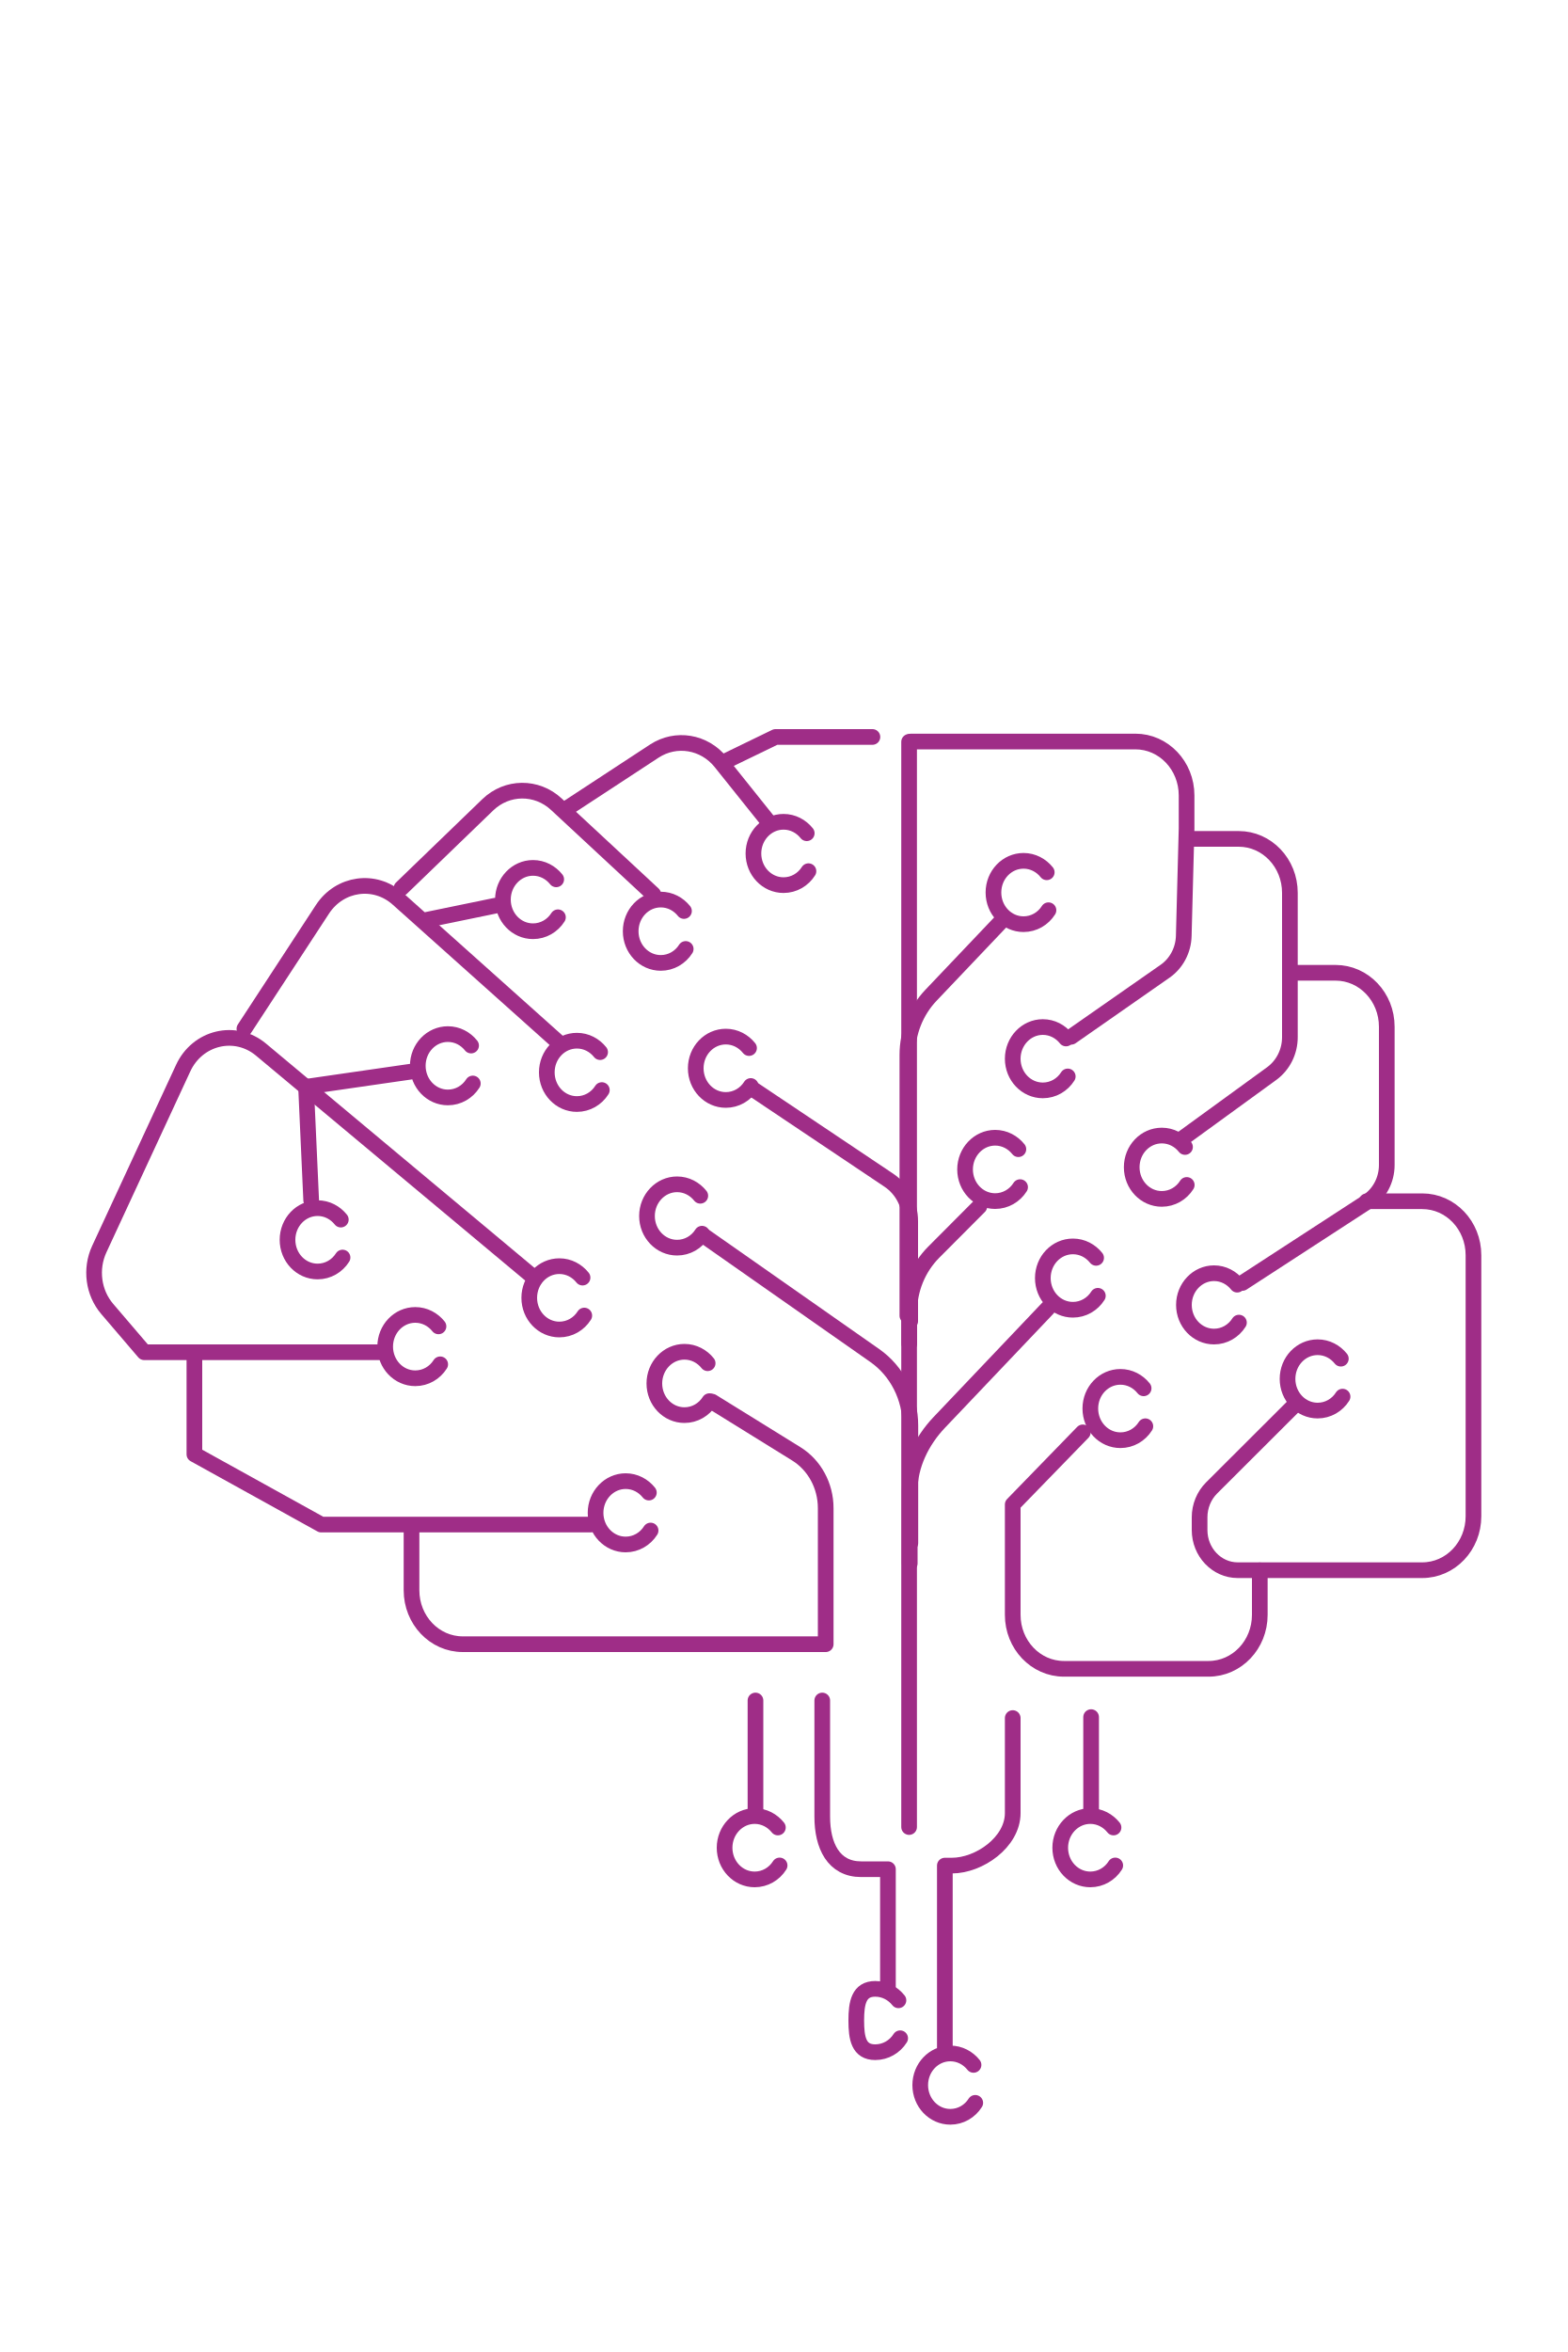
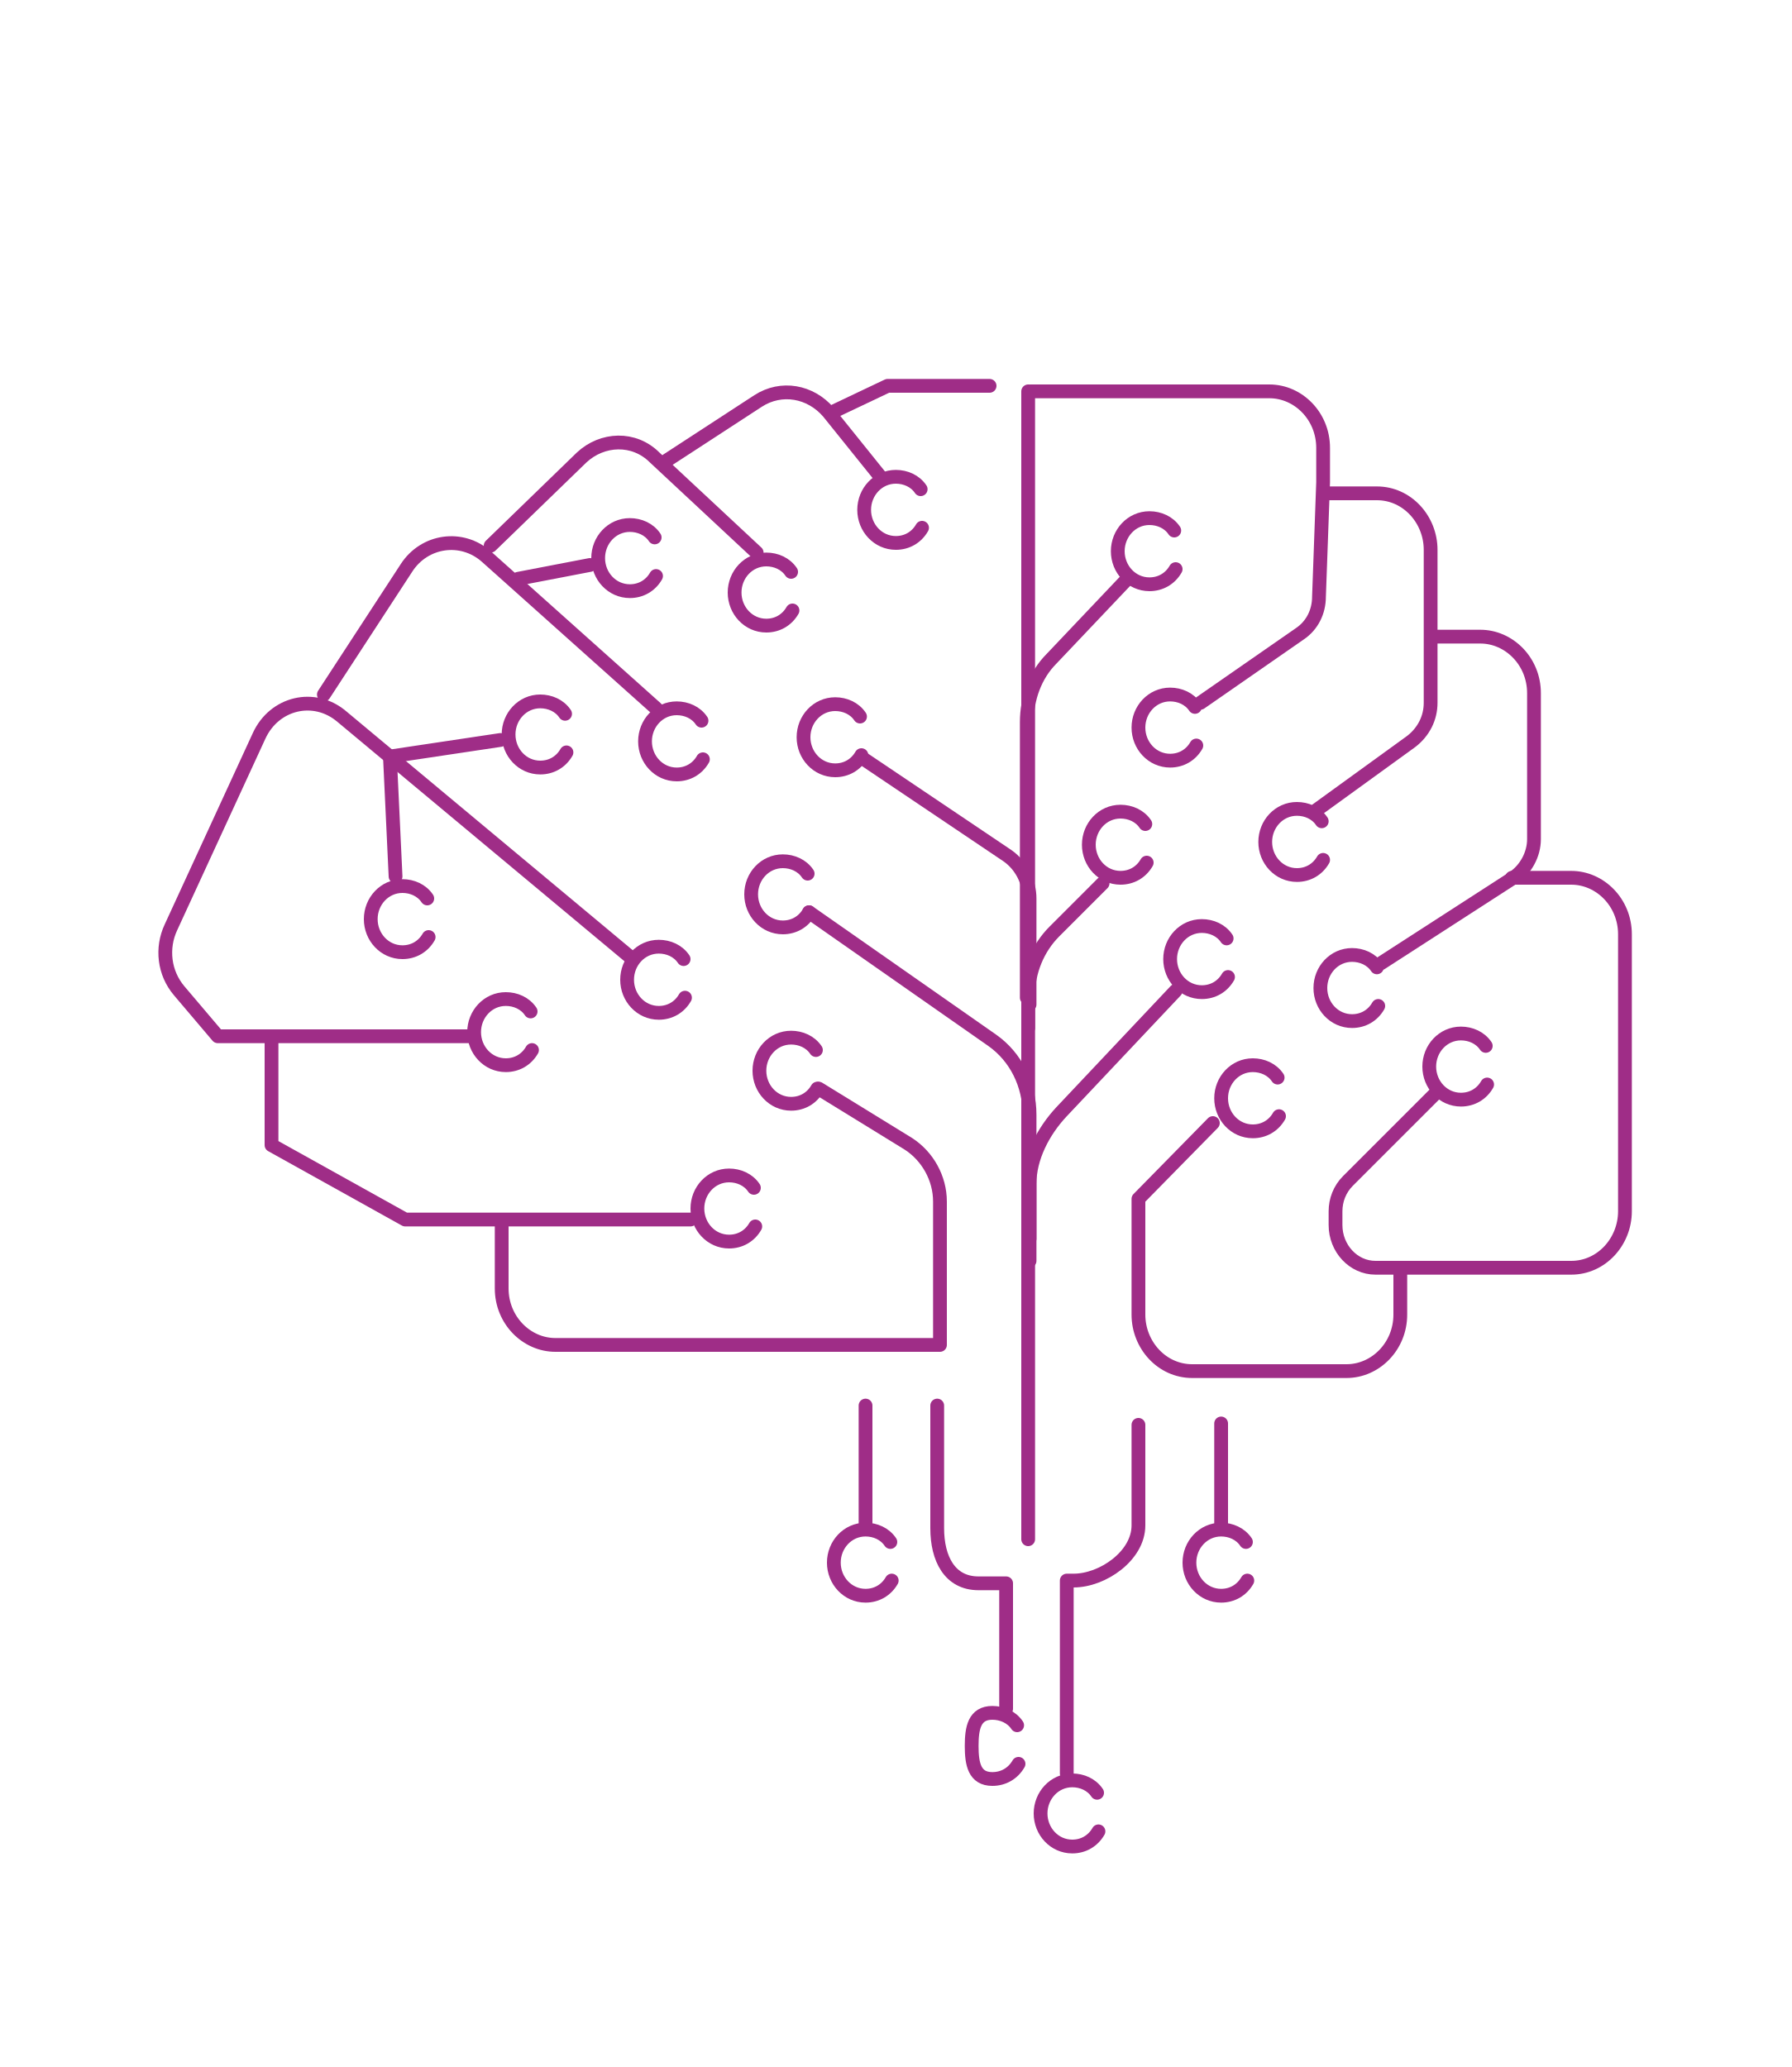
- <svg xmlns="http://www.w3.org/2000/svg" version="1.1" id="Camada_1" x="0px" y="0px" viewBox="0 0 100 150" style="enable-background:new 0 0 100 150;" xml:space="preserve">
+ <svg xmlns="http://www.w3.org/2000/svg" version="1.1" id="Camada_1" x="0px" y="0px" viewBox="0 0 130 150" style="enable-background:new 0 0 130 150;" xml:space="preserve">
  <style type="text/css">
	.st0{fill:none;stroke:#9F2D87;stroke-linecap:round;stroke-linejoin:round;stroke-miterlimit:10;}
- 	.st1{fill:none;stroke:#5E5E6D;stroke-linecap:round;stroke-linejoin:round;stroke-miterlimit:10;}
</style>
  <g>
-     <line class="st0" x1="57.99" y1="116.52" x2="57.99" y2="47.31" />
-     <path class="st0" d="M80.36,100.15v2.84c0,1.9-1.46,3.44-3.27,3.44h-9.22c-1.81,0-3.27-1.54-3.27-3.44v-7.04l4.47-4.6" />
-     <path class="st0" d="M82.57,89.62l-5.29,5.28c-0.48,0.48-0.76,1.16-0.76,1.86v0.82c0,1.41,1.09,2.56,2.43,2.56h11.77   c1.81,0,3.27-1.54,3.27-3.44V80.05c0-1.9-1.46-3.44-3.27-3.44h-3.54" />
-     <path class="st0" d="M76.1,53.5h2.91c1.81,0,3.27,1.54,3.27,3.44v9.21c0,0.92-0.43,1.78-1.15,2.31l-5.75,4.18" />
-     <path class="st0" d="M79.25,81.82l7.97-5.18c0.77-0.5,1.24-1.39,1.24-2.34v-8.82c0-1.9-1.46-3.44-3.27-3.44h-2.69" />
-     <path class="st0" d="M68.33,66.12l5.99-4.18c0.72-0.5,1.17-1.35,1.19-2.26l0.18-6.84v-2.11c0-1.9-1.46-3.44-3.27-3.44H58.12" />
-     <path class="st0" d="M34.13,81.54l-17.48-14.6c-1.64-1.37-4.06-0.79-4.97,1.19L6.33,79.67c-0.58,1.26-0.38,2.77,0.51,3.81   l2.36,2.76h15.34" />
-     <polyline class="st0" points="12.4,86.25 12.4,92.75 20.49,97.23 37.67,97.23  " />
-     <path class="st0" d="M26.25,97.32v4.1c0,1.9,1.46,3.44,3.27,3.44h23.15v-8.68c0-1.43-0.72-2.75-1.89-3.47l-5.36-3.32" />
-     <path class="st0" d="M15.59,65.61l4.98-7.62c1.1-1.68,3.34-1.99,4.81-0.67l10.21,9.13" />
-     <path class="st0" d="M25.61,56.64l5.5-5.31c1.23-1.19,3.12-1.21,4.38-0.04l6.18,5.74" />
-     <path class="st0" d="M36.26,51.49l5.48-3.59c1.38-0.9,3.18-0.6,4.23,0.7l3.05,3.81" />
-     <path class="st0" d="M44.78,78.73l11.02,7.72c1.42,0.99,2.27,2.67,2.27,4.46v7.5" />
-     <path class="st0" d="M48.06,69.48l8.64,5.79c0.85,0.57,1.36,1.55,1.36,2.61v6.38" />
-     <polyline class="st0" points="46.15,48.61 49.47,47 55.65,47  " />
-     <path class="st0" d="M52.45,108.45v7.41c0,1.85,0.72,3.35,2.48,3.35h1.71v7.57" />
-     <line class="st0" x1="48.19" y1="108.45" x2="48.19" y2="115.62" />
-     <path class="st0" d="M64.6,109.57v6.06c0,1.85-2.13,3.35-3.89,3.35h-0.44v11.61" />
-     <path class="st0" d="M66.83,83.44l-6.93,7.29c-1.09,1.15-1.87,2.71-1.87,4.33v4.65" />
-     <path class="st0" d="M58,85.69v-2.01c0-1.44,0.56-2.81,1.55-3.81l2.92-2.93" />
-     <path class="st0" d="M63.96,58.66l-4.58,4.82c-0.96,1.01-1.5,2.37-1.5,3.8v16.63" />
-     <path class="st0" d="M73.06,90.96c-0.34,0.54-0.93,0.89-1.59,0.89c-1.06,0-1.92-0.9-1.92-2.02s0.86-2.02,1.92-2.02   c0.6,0,1.13,0.29,1.48,0.73" />
-     <path class="st0" d="M45.25,89.36c-0.34,0.54-0.93,0.89-1.59,0.89c-1.06,0-1.92-0.9-1.92-2.02c0-1.11,0.86-2.02,1.92-2.02   c0.6,0,1.13,0.29,1.48,0.73" />
-     <path class="st0" d="M37.27,83.9c-0.34,0.54-0.93,0.89-1.59,0.89c-1.06,0-1.92-0.9-1.92-2.02s0.86-2.02,1.92-2.02   c0.6,0,1.13,0.29,1.48,0.73" />
-     <path class="st0" d="M21.85,80.2c-0.34,0.54-0.93,0.89-1.59,0.89c-1.06,0-1.92-0.9-1.92-2.02s0.86-2.02,1.92-2.02   c0.6,0,1.13,0.29,1.48,0.73" />
-     <path class="st0" d="M30.16,69.1c-0.34,0.54-0.93,0.89-1.59,0.89c-1.06,0-1.92-0.9-1.92-2.02s0.86-2.02,1.92-2.02   c0.6,0,1.13,0.29,1.48,0.73" />
-     <path class="st0" d="M44.78,78.68c-0.34,0.54-0.93,0.89-1.59,0.89c-1.06,0-1.92-0.9-1.92-2.02c0-1.11,0.86-2.02,1.92-2.02   c0.6,0,1.13,0.29,1.48,0.73" />
-     <path class="st0" d="M47.89,69.26c-0.34,0.54-0.93,0.89-1.59,0.89c-1.06,0-1.92-0.9-1.92-2.02s0.86-2.02,1.92-2.02   c0.6,0,1.13,0.29,1.48,0.73" />
-     <path class="st0" d="M38.39,69.52c-0.34,0.54-0.93,0.89-1.59,0.89c-1.06,0-1.92-0.9-1.92-2.02s0.86-2.02,1.92-2.02   c0.6,0,1.13,0.29,1.48,0.73" />
-     <path class="st0" d="M28.08,87.01c-0.34,0.54-0.93,0.89-1.59,0.89c-1.06,0-1.92-0.9-1.92-2.02s0.86-2.02,1.92-2.02   c0.6,0,1.13,0.29,1.48,0.73" />
-     <path class="st0" d="M41.5,97.61c-0.34,0.54-0.93,0.89-1.59,0.89c-1.06,0-1.92-0.9-1.92-2.02c0-1.11,0.86-2.02,1.92-2.02   c0.6,0,1.13,0.29,1.48,0.73" />
-     <path class="st0" d="M57.42,129.99c-0.34,0.54-0.93,0.89-1.59,0.89c-1.06,0-1.21-0.9-1.21-2.02s0.16-2.02,1.21-2.02   c0.6,0,1.13,0.29,1.48,0.73" />
-     <path class="st0" d="M62.21,134.11c-0.34,0.54-0.93,0.89-1.59,0.89c-1.06,0-1.92-0.9-1.92-2.02s0.86-2.02,1.92-2.02   c0.6,0,1.13,0.29,1.48,0.73" />
-     <path class="st0" d="M49.73,118.97c-0.34,0.54-0.93,0.89-1.59,0.89c-1.06,0-1.92-0.9-1.92-2.02c0-1.11,0.86-2.02,1.92-2.02   c0.6,0,1.13,0.29,1.48,0.73" />
-     <line class="st0" x1="69.6" y1="109.51" x2="69.6" y2="115.62" />
-     <path class="st0" d="M71.14,118.97c-0.34,0.54-0.93,0.89-1.59,0.89c-1.06,0-1.92-0.9-1.92-2.02c0-1.11,0.86-2.02,1.92-2.02   c0.6,0,1.13,0.29,1.48,0.73" />
-     <path class="st0" d="M43.74,60.52c-0.34,0.54-0.93,0.89-1.59,0.89c-1.06,0-1.92-0.9-1.92-2.02s0.86-2.02,1.92-2.02   c0.6,0,1.13,0.29,1.48,0.73" />
-     <path class="st0" d="M51.57,55.56c-0.34,0.54-0.93,0.89-1.59,0.89c-1.06,0-1.92-0.9-1.92-2.02c0-1.11,0.86-2.02,1.92-2.02   c0.6,0,1.13,0.29,1.48,0.73" />
-     <path class="st0" d="M75.7,75.57c-0.34,0.54-0.93,0.89-1.59,0.89c-1.06,0-1.92-0.9-1.92-2.02s0.86-2.02,1.92-2.02   c0.6,0,1.13,0.29,1.48,0.73" />
-     <path class="st0" d="M70.03,82.64c-0.34,0.54-0.93,0.89-1.59,0.89c-1.06,0-1.92-0.9-1.92-2.02s0.86-2.02,1.92-2.02   c0.6,0,1.13,0.29,1.48,0.73" />
-     <path class="st0" d="M66.88,58.05c-0.34,0.54-0.93,0.89-1.59,0.89c-1.06,0-1.92-0.9-1.92-2.02s0.86-2.02,1.92-2.02   c0.6,0,1.13,0.29,1.48,0.73" />
-     <path class="st0" d="M68.11,68.65c-0.34,0.54-0.93,0.89-1.59,0.89c-1.06,0-1.92-0.9-1.92-2.02c0-1.11,0.86-2.02,1.92-2.02   c0.6,0,1.13,0.29,1.48,0.73" />
-     <path class="st0" d="M65.07,75.71c-0.34,0.54-0.93,0.89-1.59,0.89c-1.06,0-1.92-0.9-1.92-2.02c0-1.11,0.86-2.02,1.92-2.02   c0.6,0,1.13,0.29,1.48,0.73" />
-     <path class="st0" d="M79.03,84.35c-0.34,0.54-0.93,0.89-1.59,0.89c-1.06,0-1.92-0.9-1.92-2.02c0-1.11,0.86-2.02,1.92-2.02   c0.6,0,1.13,0.29,1.48,0.73" />
-     <path class="st0" d="M85.64,89.07c-0.34,0.54-0.93,0.89-1.59,0.89c-1.06,0-1.92-0.9-1.92-2.02s0.86-2.02,1.92-2.02   c0.6,0,1.13,0.29,1.48,0.73" />
-     <line class="st0" x1="19.53" y1="69.48" x2="19.85" y2="76.55" />
-     <line class="st0" x1="19.53" y1="69.31" x2="26.17" y2="68.35" />
-     <path class="st0" d="M35.59,58.5c-0.34,0.54-0.93,0.89-1.59,0.89c-1.06,0-1.92-0.9-1.92-2.02c0-1.11,0.86-2.02,1.92-2.02   c0.6,0,1.13,0.29,1.48,0.73" />
-     <line class="st0" x1="27.28" y1="58.65" x2="31.6" y2="57.76" />
+     <line class="st0" x1="74.6" y1="111.7" x2="74.6" y2="28.4" />
+     <path class="st0" d="M101.6,92v3.4c0,2.3-1.8,4.1-3.9,4.1H86.5c-2.2,0-3.9-1.9-3.9-4.1V87l5.4-5.5" />
+     <path class="st0" d="M104.2,79.3l-6.4,6.4c-0.6,0.6-0.9,1.4-0.9,2.2v1c0,1.7,1.3,3.1,2.9,3.1h14.2c2.2,0,3.9-1.9,3.9-4.1V67.8   c0-2.3-1.8-4.1-3.9-4.1h-4.3" />
+     <path class="st0" d="M96.4,35.8h3.5c2.2,0,3.9,1.9,3.9,4.1v11.1c0,1.1-0.5,2.1-1.4,2.8l-6.9,5" />
+     <path class="st0" d="M100.2,69.9l9.6-6.2c0.9-0.6,1.5-1.7,1.5-2.8V50.3c0-2.3-1.8-4.1-3.9-4.1h-3.2" />
+     <path class="st0" d="M87.1,51l7.2-5c0.9-0.6,1.4-1.6,1.4-2.7L96,35v-2.5c0-2.3-1.8-4.1-3.9-4.1H74.8" />
+     <path class="st0" d="M45.9,69.6L24.8,52c-2-1.7-4.9-1-6,1.4l-6.4,13.9c-0.7,1.5-0.5,3.3,0.6,4.6l2.8,3.3h18.5" />
+     <polyline class="st0" points="19.7,75.3 19.7,83.1 29.4,88.5 50.1,88.5  " />
+     <path class="st0" d="M36.4,88.6v4.9c0,2.3,1.8,4.1,3.9,4.1h27.9V87.2c0-1.7-0.9-3.3-2.3-4.2l-6.5-4" />
+     <path class="st0" d="M23.5,50.4l6-9.2c1.3-2,4-2.4,5.8-0.8l12.3,11" />
+     <path class="st0" d="M35.6,39.6l6.6-6.4c1.5-1.4,3.8-1.5,5.3,0l7.4,6.9" />
+     <path class="st0" d="M48.4,33.4l6.6-4.3c1.7-1.1,3.8-0.7,5.1,0.8l3.7,4.6" />
+     <path class="st0" d="M58.7,66.2L72,75.5c1.7,1.2,2.7,3.2,2.7,5.4v9" />
+     <path class="st0" d="M62.7,55.1l10.4,7c1,0.7,1.6,1.9,1.6,3.1v7.7" />
+     <polyline class="st0" points="60.4,29.9 64.4,28 71.8,28  " />
+     <path class="st0" d="M68,102v8.9c0,2.2,0.9,4,3,4H73v9.1" />
+     <line class="st0" x1="62.8" y1="102" x2="62.8" y2="110.7" />
+     <path class="st0" d="M82.6,103.4v7.3c0,2.2-2.6,4-4.7,4h-0.5v14" />
+     <path class="st0" d="M85.3,71.9l-8.3,8.8c-1.3,1.4-2.3,3.3-2.3,5.2v5.6" />
+     <path class="st0" d="M74.6,74.6v-2.4c0-1.7,0.7-3.4,1.9-4.6l3.5-3.5" />
+     <path class="st0" d="M81.8,42l-5.5,5.8c-1.2,1.2-1.8,2.9-1.8,4.6v20" />
+     <path class="st0" d="M92.8,81c-0.4,0.7-1.1,1.1-1.9,1.1c-1.3,0-2.3-1.1-2.3-2.4s1-2.4,2.3-2.4c0.7,0,1.4,0.3,1.8,0.9" />
+     <path class="st0" d="M59.3,79c-0.4,0.7-1.1,1.1-1.9,1.1c-1.3,0-2.3-1.1-2.3-2.4c0-1.3,1-2.4,2.3-2.4c0.7,0,1.4,0.3,1.8,0.9" />
+     <path class="st0" d="M49.7,72.4c-0.4,0.7-1.1,1.1-1.9,1.1c-1.3,0-2.3-1.1-2.3-2.4c0-1.3,1-2.4,2.3-2.4c0.7,0,1.4,0.3,1.8,0.9" />
+     <path class="st0" d="M31.1,68c-0.4,0.7-1.1,1.1-1.9,1.1c-1.3,0-2.3-1.1-2.3-2.4c0-1.3,1-2.4,2.3-2.4c0.7,0,1.4,0.3,1.8,0.9" />
+     <path class="st0" d="M41.1,54.6c-0.4,0.7-1.1,1.1-1.9,1.1c-1.3,0-2.3-1.1-2.3-2.4c0-1.3,1-2.4,2.3-2.4c0.7,0,1.4,0.3,1.8,0.9" />
+     <path class="st0" d="M58.7,66.2c-0.4,0.7-1.1,1.1-1.9,1.1c-1.3,0-2.3-1.1-2.3-2.4c0-1.3,1-2.4,2.3-2.4c0.7,0,1.4,0.3,1.8,0.9" />
+     <path class="st0" d="M62.5,54.8c-0.4,0.7-1.1,1.1-1.9,1.1c-1.3,0-2.3-1.1-2.3-2.4c0-1.3,1-2.4,2.3-2.4c0.7,0,1.4,0.3,1.8,0.9" />
+     <path class="st0" d="M51,55.1c-0.4,0.7-1.1,1.1-1.9,1.1c-1.3,0-2.3-1.1-2.3-2.4s1-2.4,2.3-2.4c0.7,0,1.4,0.3,1.8,0.9" />
+     <path class="st0" d="M38.6,76.2c-0.4,0.7-1.1,1.1-1.9,1.1c-1.3,0-2.3-1.1-2.3-2.4s1-2.4,2.3-2.4c0.7,0,1.4,0.3,1.8,0.9" />
+     <path class="st0" d="M54.8,89c-0.4,0.7-1.1,1.1-1.9,1.1c-1.3,0-2.3-1.1-2.3-2.4c0-1.3,1-2.4,2.3-2.4c0.7,0,1.4,0.3,1.8,0.9" />
+     <path class="st0" d="M73.9,128c-0.4,0.7-1.1,1.1-1.9,1.1c-1.3,0-1.5-1.1-1.5-2.4s0.2-2.4,1.5-2.4c0.7,0,1.4,0.3,1.8,0.9" />
+     <path class="st0" d="M79.7,132.9c-0.4,0.7-1.1,1.1-1.9,1.1c-1.3,0-2.3-1.1-2.3-2.4c0-1.3,1-2.4,2.3-2.4c0.7,0,1.4,0.3,1.8,0.9" />
+     <path class="st0" d="M64.7,114.7c-0.4,0.7-1.1,1.1-1.9,1.1c-1.3,0-2.3-1.1-2.3-2.4c0-1.3,1-2.4,2.3-2.4c0.7,0,1.4,0.3,1.8,0.9" />
+     <line class="st0" x1="88.6" y1="103.3" x2="88.6" y2="110.7" />
+     <path class="st0" d="M90.5,114.7c-0.4,0.7-1.1,1.1-1.9,1.1c-1.3,0-2.3-1.1-2.3-2.4c0-1.3,1-2.4,2.3-2.4c0.7,0,1.4,0.3,1.8,0.9" />
+     <path class="st0" d="M57.5,44.3c-0.4,0.7-1.1,1.1-1.9,1.1c-1.3,0-2.3-1.1-2.3-2.4c0-1.3,1-2.4,2.3-2.4c0.7,0,1.4,0.3,1.8,0.9" />
+     <path class="st0" d="M66.9,38.3c-0.4,0.7-1.1,1.1-1.9,1.1c-1.3,0-2.3-1.1-2.3-2.4c0-1.3,1-2.4,2.3-2.4c0.7,0,1.4,0.3,1.8,0.9" />
+     <path class="st0" d="M96,62.4c-0.4,0.7-1.1,1.1-1.9,1.1c-1.3,0-2.3-1.1-2.3-2.4c0-1.3,1-2.4,2.3-2.4c0.7,0,1.4,0.3,1.8,0.9" />
+     <path class="st0" d="M89.1,70.9C88.7,71.6,88,72,87.2,72c-1.3,0-2.3-1.1-2.3-2.4c0-1.3,1-2.4,2.3-2.4c0.7,0,1.4,0.3,1.8,0.9" />
+     <path class="st0" d="M85.3,41.3c-0.4,0.7-1.1,1.1-1.9,1.1c-1.3,0-2.3-1.1-2.3-2.4c0-1.3,1-2.4,2.3-2.4c0.7,0,1.4,0.3,1.8,0.9" />
+     <path class="st0" d="M86.8,54.1c-0.4,0.7-1.1,1.1-1.9,1.1c-1.3,0-2.3-1.1-2.3-2.4c0-1.3,1-2.4,2.3-2.4c0.7,0,1.4,0.3,1.8,0.9" />
+     <path class="st0" d="M83.2,62.6c-0.4,0.7-1.1,1.1-1.9,1.1c-1.3,0-2.3-1.1-2.3-2.4c0-1.3,1-2.4,2.3-2.4c0.7,0,1.4,0.3,1.8,0.9" />
+     <path class="st0" d="M100,73c-0.4,0.7-1.1,1.1-1.9,1.1c-1.3,0-2.3-1.1-2.3-2.4c0-1.3,1-2.4,2.3-2.4c0.7,0,1.4,0.3,1.8,0.9" />
+     <path class="st0" d="M107.9,78.7c-0.4,0.7-1.1,1.1-1.9,1.1c-1.3,0-2.3-1.1-2.3-2.4c0-1.3,1-2.4,2.3-2.4c0.7,0,1.4,0.3,1.8,0.9" />
+     <line class="st0" x1="28.3" y1="55.1" x2="28.7" y2="63.6" />
+     <line class="st0" x1="28.3" y1="54.9" x2="36.3" y2="53.7" />
+     <path class="st0" d="M47.6,41.8c-0.4,0.7-1.1,1.1-1.9,1.1c-1.3,0-2.3-1.1-2.3-2.4c0-1.3,1-2.4,2.3-2.4c0.7,0,1.4,0.3,1.8,0.9" />
+     <line class="st0" x1="37.6" y1="42" x2="42.8" y2="41" />
  </g>
</svg>
